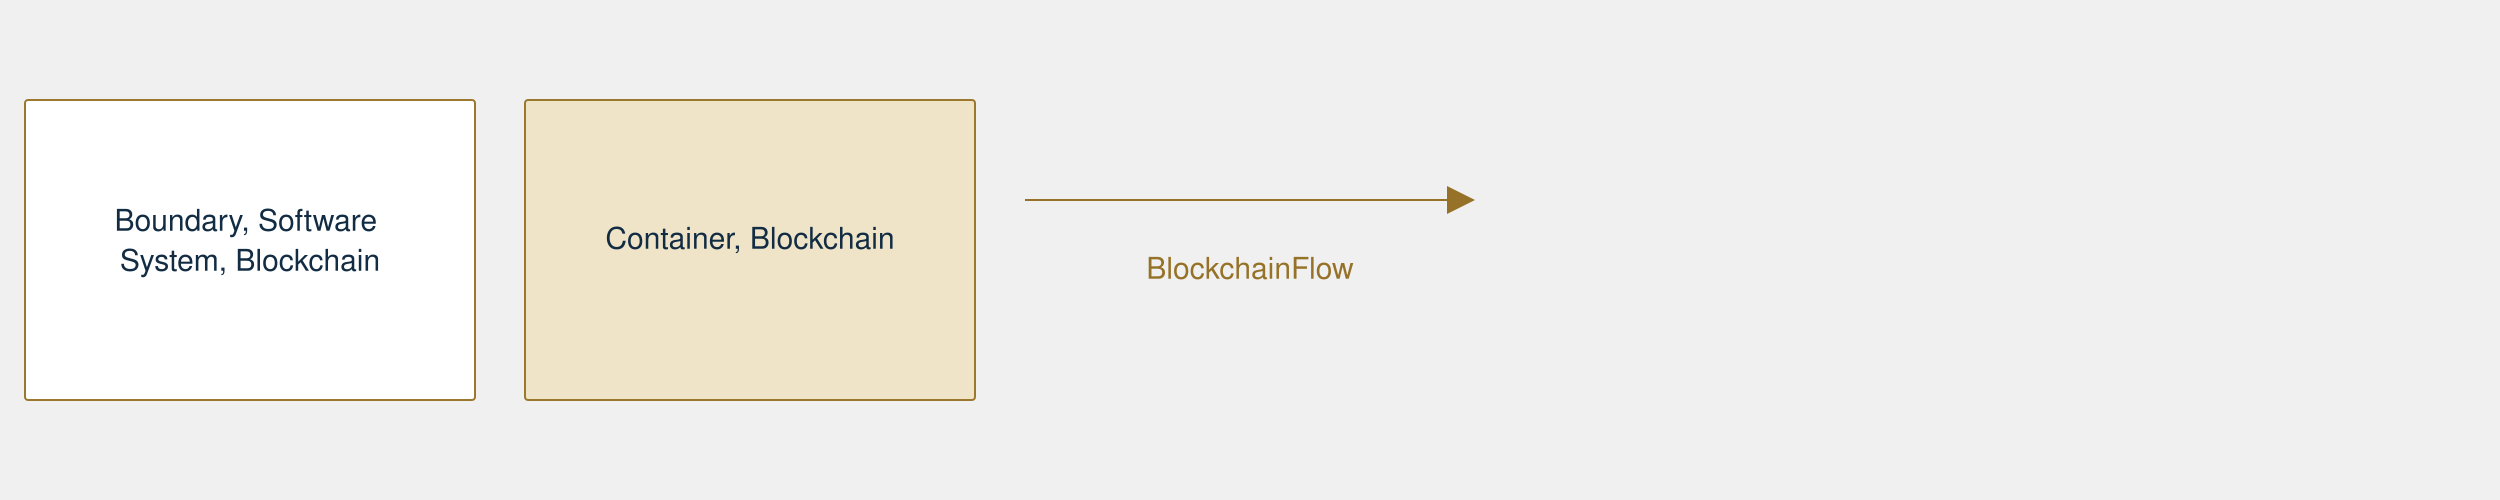
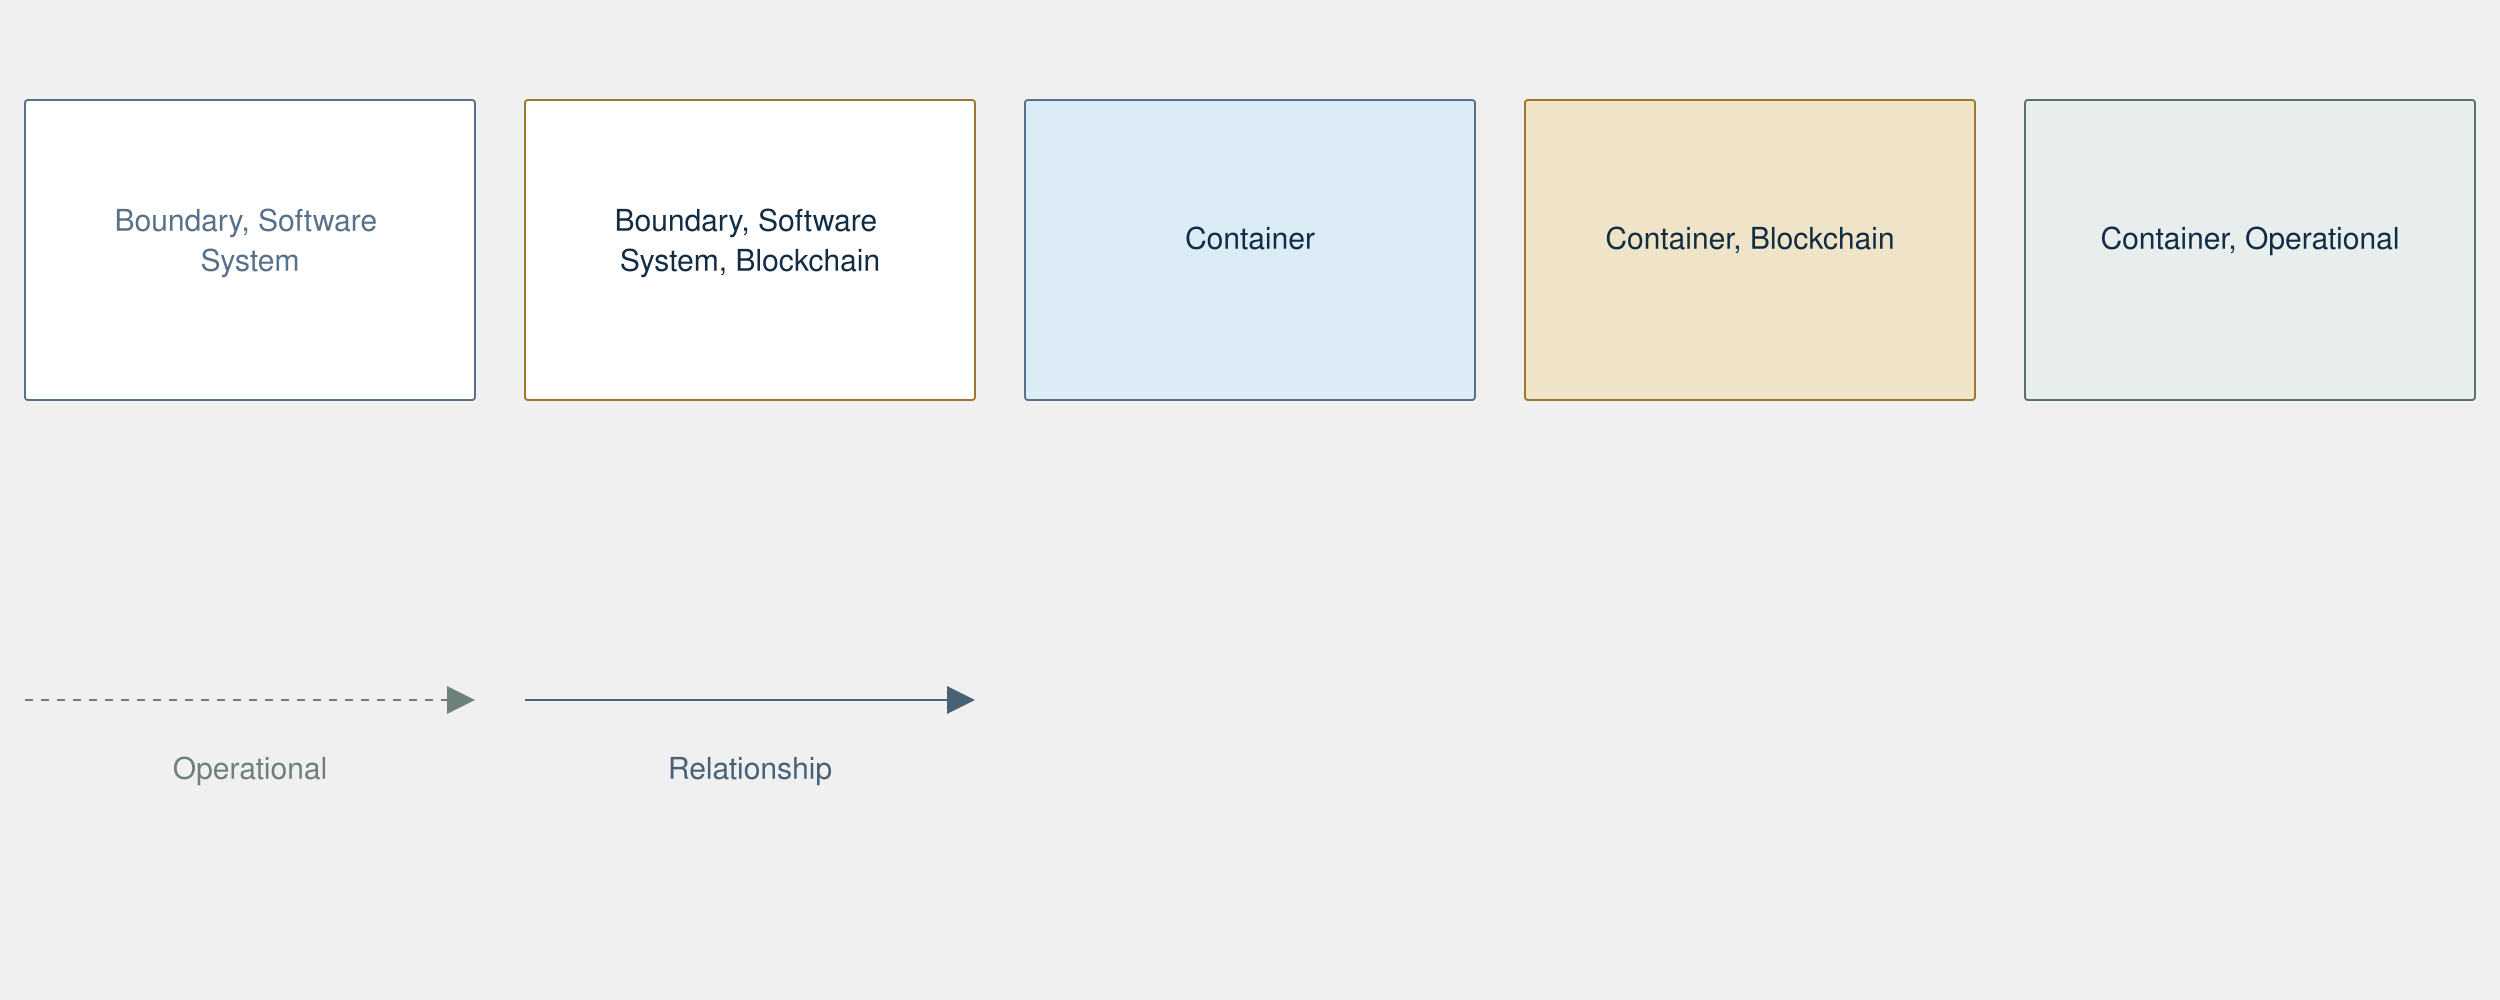
- <svg xmlns="http://www.w3.org/2000/svg" version="1.1" viewBox="0 0 2500 500" style="background: #ffffff">
+ <svg xmlns="http://www.w3.org/2000/svg" version="1.1" viewBox="0 0 2500 1000" style="background: #ffffff">
  <g transform="translate(25,100)">
+     <rect width="450" height="300" rx="3" ry="3" x="0" y="0" fill="#ffffff" stroke-width="2" stroke="#57718a" stroke-dasharray="" />
+     <text x="225" y="77" text-anchor="middle" dominant-baseline="hanging" fill="#57718a" font-size="30px" font-family="Tahoma, Verdana, Helvetica, Arial">
+       <tspan x="225" dy="40px">Boundary, Software</tspan>
+       <tspan x="225" dy="40px">System</tspan>
+     </text>
+   </g>
+   <g transform="translate(525,100)">
    <rect width="450" height="300" rx="3" ry="3" x="0" y="0" fill="#ffffff" stroke-width="2" stroke="#9b782e" stroke-dasharray="" />
    <text x="225" y="77" text-anchor="middle" dominant-baseline="hanging" fill="#122c43" font-size="30px" font-family="Tahoma, Verdana, Helvetica, Arial">
      <tspan x="225" dy="40px">Boundary, Software</tspan>
      <tspan x="225" dy="40px">System, Blockchain</tspan>
    </text>
  </g>
-   <g transform="translate(525,100)">
+   <g transform="translate(1025,100)">
+     <rect width="450" height="300" rx="3" ry="3" x="0" y="0" fill="#dcecf7" stroke-width="2" stroke="#57718a" stroke-dasharray="" />
+     <text x="225" y="95" text-anchor="middle" dominant-baseline="hanging" fill="#122c43" font-size="30px" font-family="Tahoma, Verdana, Helvetica, Arial">
+       <tspan x="225" dy="40px">Container</tspan>
+     </text>
+   </g>
+   <g transform="translate(1525,100)">
    <rect width="450" height="300" rx="3" ry="3" x="0" y="0" fill="#efe4c8" stroke-width="2" stroke="#9b782e" stroke-dasharray="" />
    <text x="225" y="95" text-anchor="middle" dominant-baseline="hanging" fill="#122c43" font-size="30px" font-family="Tahoma, Verdana, Helvetica, Arial">
      <tspan x="225" dy="40px">Container, Blockchain</tspan>
    </text>
  </g>
-   <g transform="translate(1025,170)">
-     <path d="M422,0 L422,44 L450,30 L 422,16" style="fill:#967228" />
-     <path d="M0,30 L422,30" style="stroke:#967228; stroke-width: 2; fill: none; stroke-dasharray: ;" />
-     <text x="225" y="55" text-anchor="middle" dominant-baseline="hanging" fill="#967228" font-size="30px" font-family="Tahoma, Verdana, Helvetica, Arial">
-       <tspan x="225" dy="40px">BlockchainFlow</tspan>
+   <g transform="translate(2025,100)">
+     <rect width="450" height="300" rx="3" ry="3" x="0" y="0" fill="#e8eeee" stroke-width="2" stroke="#59736c" stroke-dasharray="" />
+     <text x="225" y="95" text-anchor="middle" dominant-baseline="hanging" fill="#122c43" font-size="30px" font-family="Tahoma, Verdana, Helvetica, Arial">
+       <tspan x="225" dy="40px">Container, Operational</tspan>
+     </text>
+   </g>
+   <g transform="translate(25,670)">
+     <path d="M422,0 L422,44 L450,30 L 422,16" style="fill:#6d817a" />
+     <path d="M0,30 L422,30" style="stroke:#6d817a; stroke-width: 2; fill: none; stroke-dasharray: 8 8;" />
+     <text x="225" y="55" text-anchor="middle" dominant-baseline="hanging" fill="#6d817a" font-size="30px" font-family="Tahoma, Verdana, Helvetica, Arial">
+       <tspan x="225" dy="40px">Operational</tspan>
+     </text>
+   </g>
+   <g transform="translate(525,670)">
+     <path d="M422,0 L422,44 L450,30 L 422,16" style="fill:#476177" />
+     <path d="M0,30 L422,30" style="stroke:#476177; stroke-width: 2; fill: none; stroke-dasharray: ;" />
+     <text x="225" y="55" text-anchor="middle" dominant-baseline="hanging" fill="#476177" font-size="30px" font-family="Tahoma, Verdana, Helvetica, Arial">
+       <tspan x="225" dy="40px">Relationship</tspan>
    </text>
  </g>
</svg>
